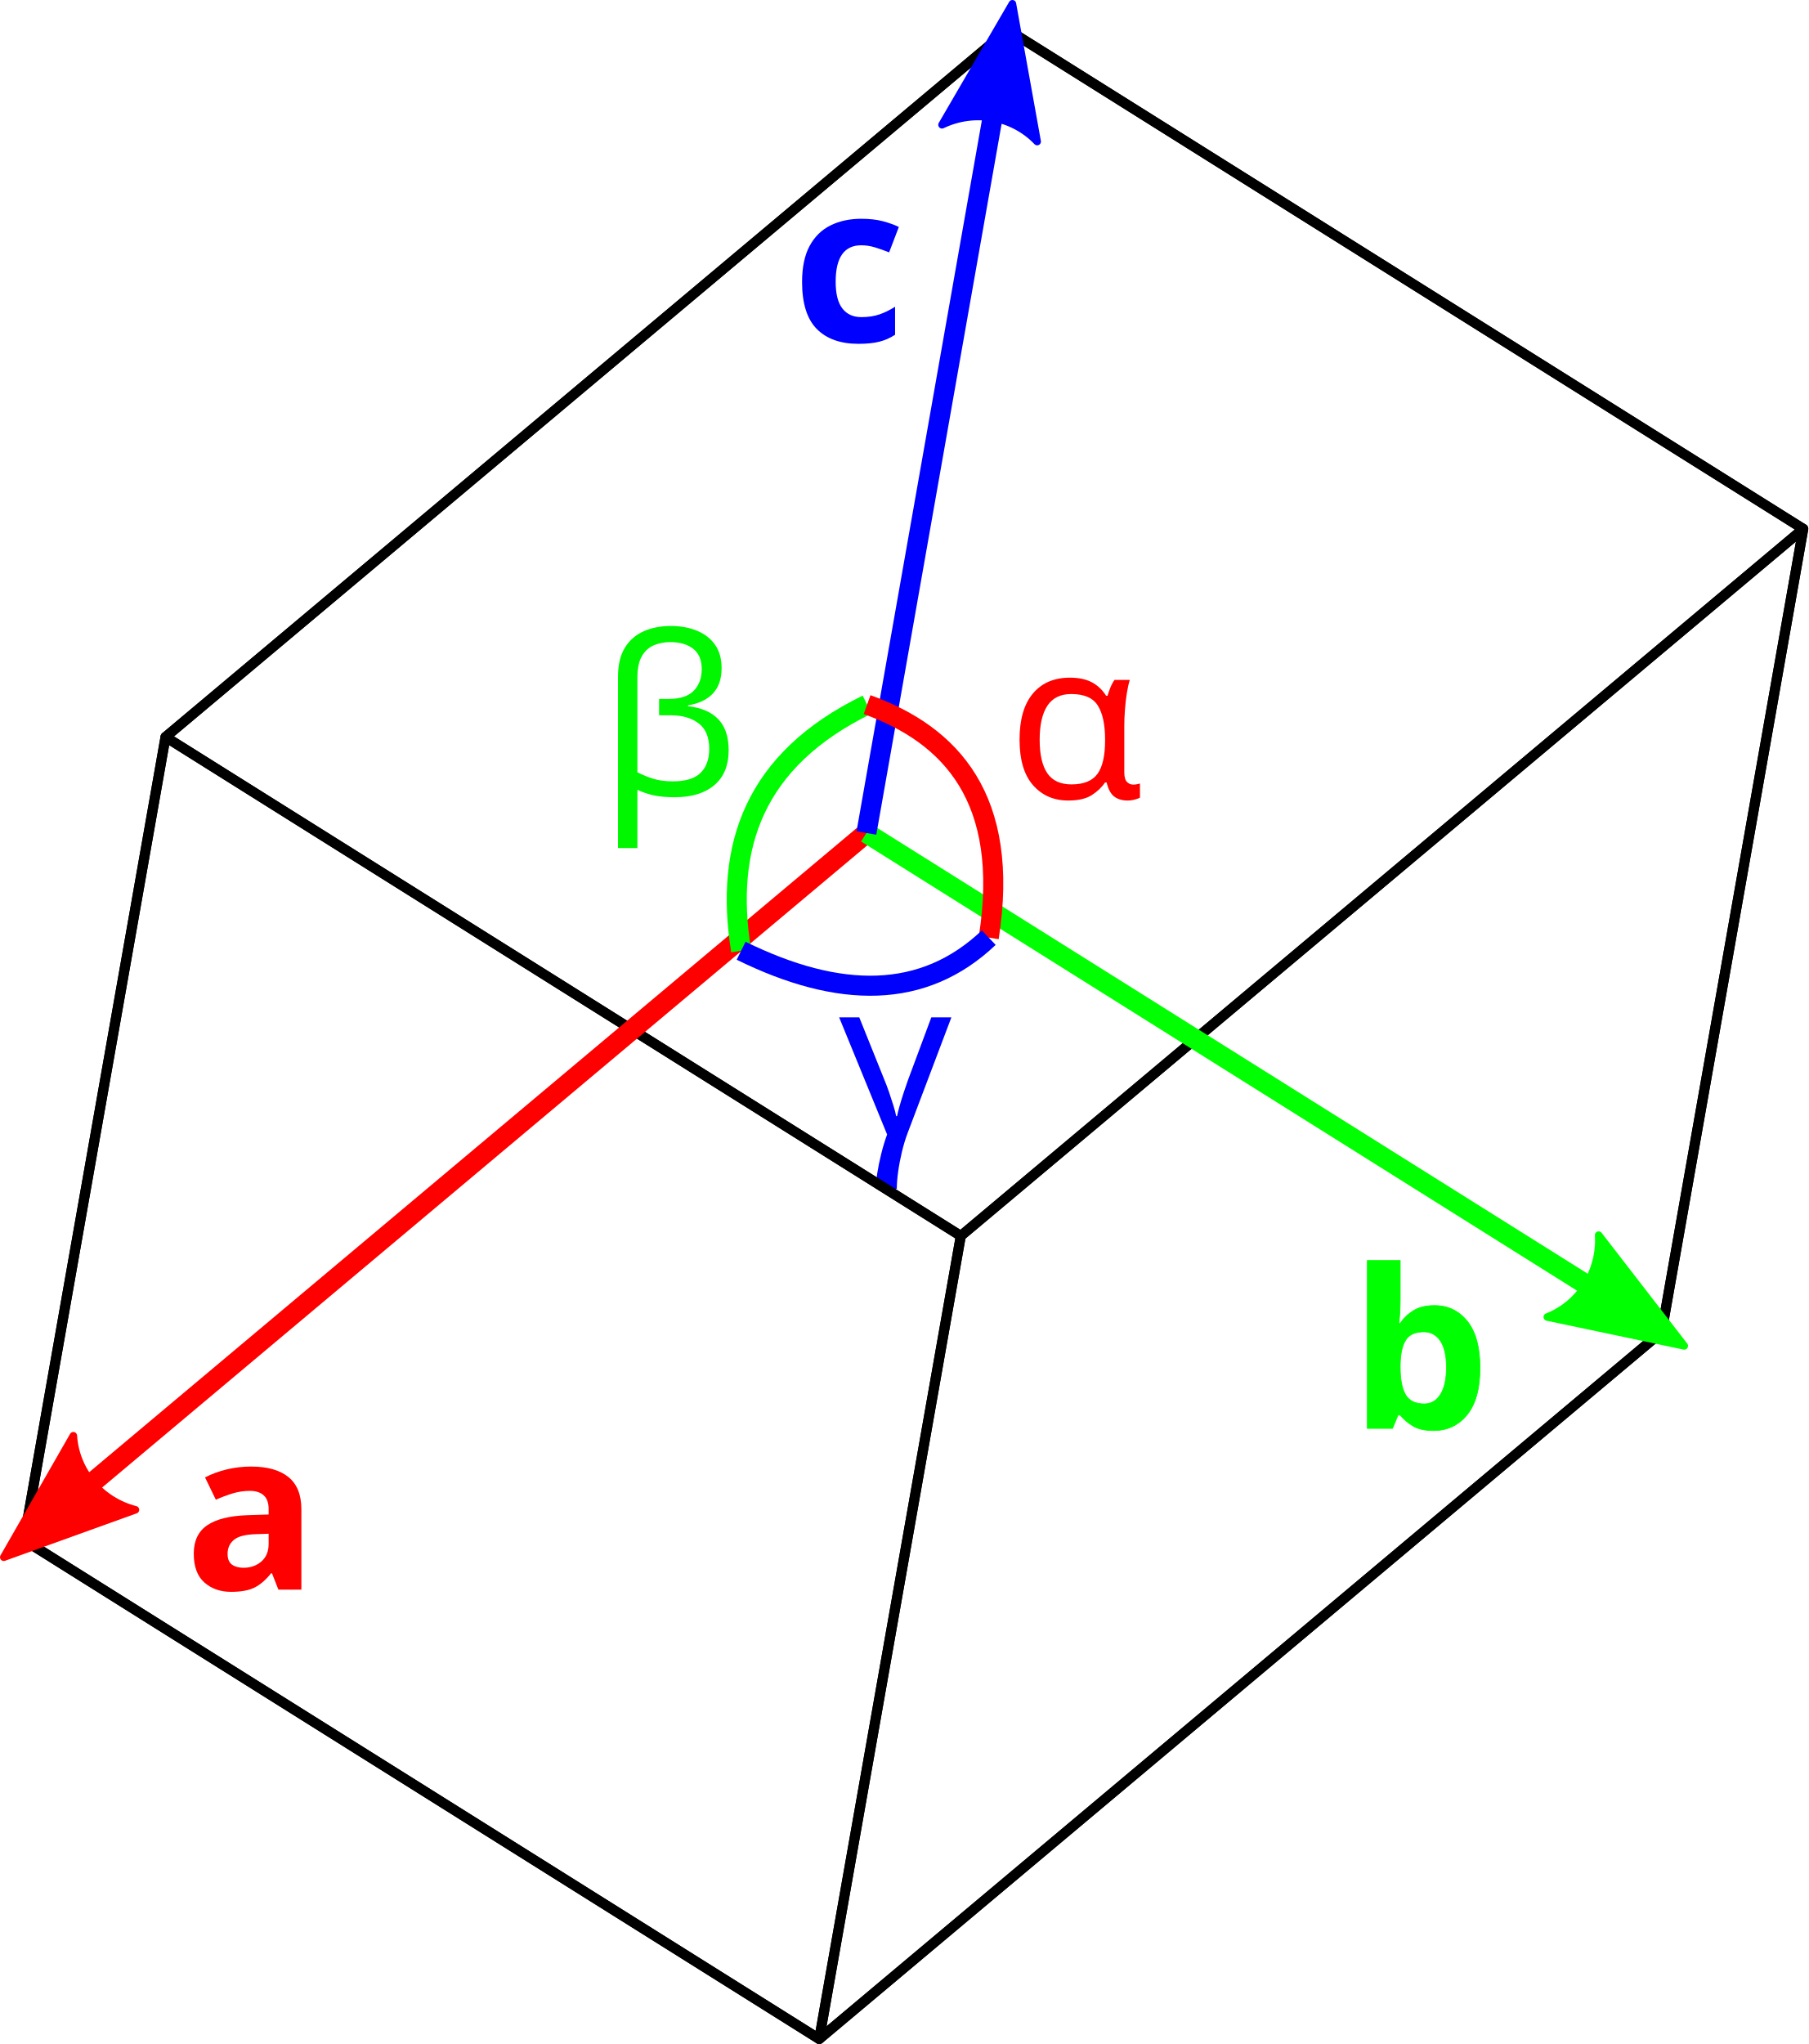
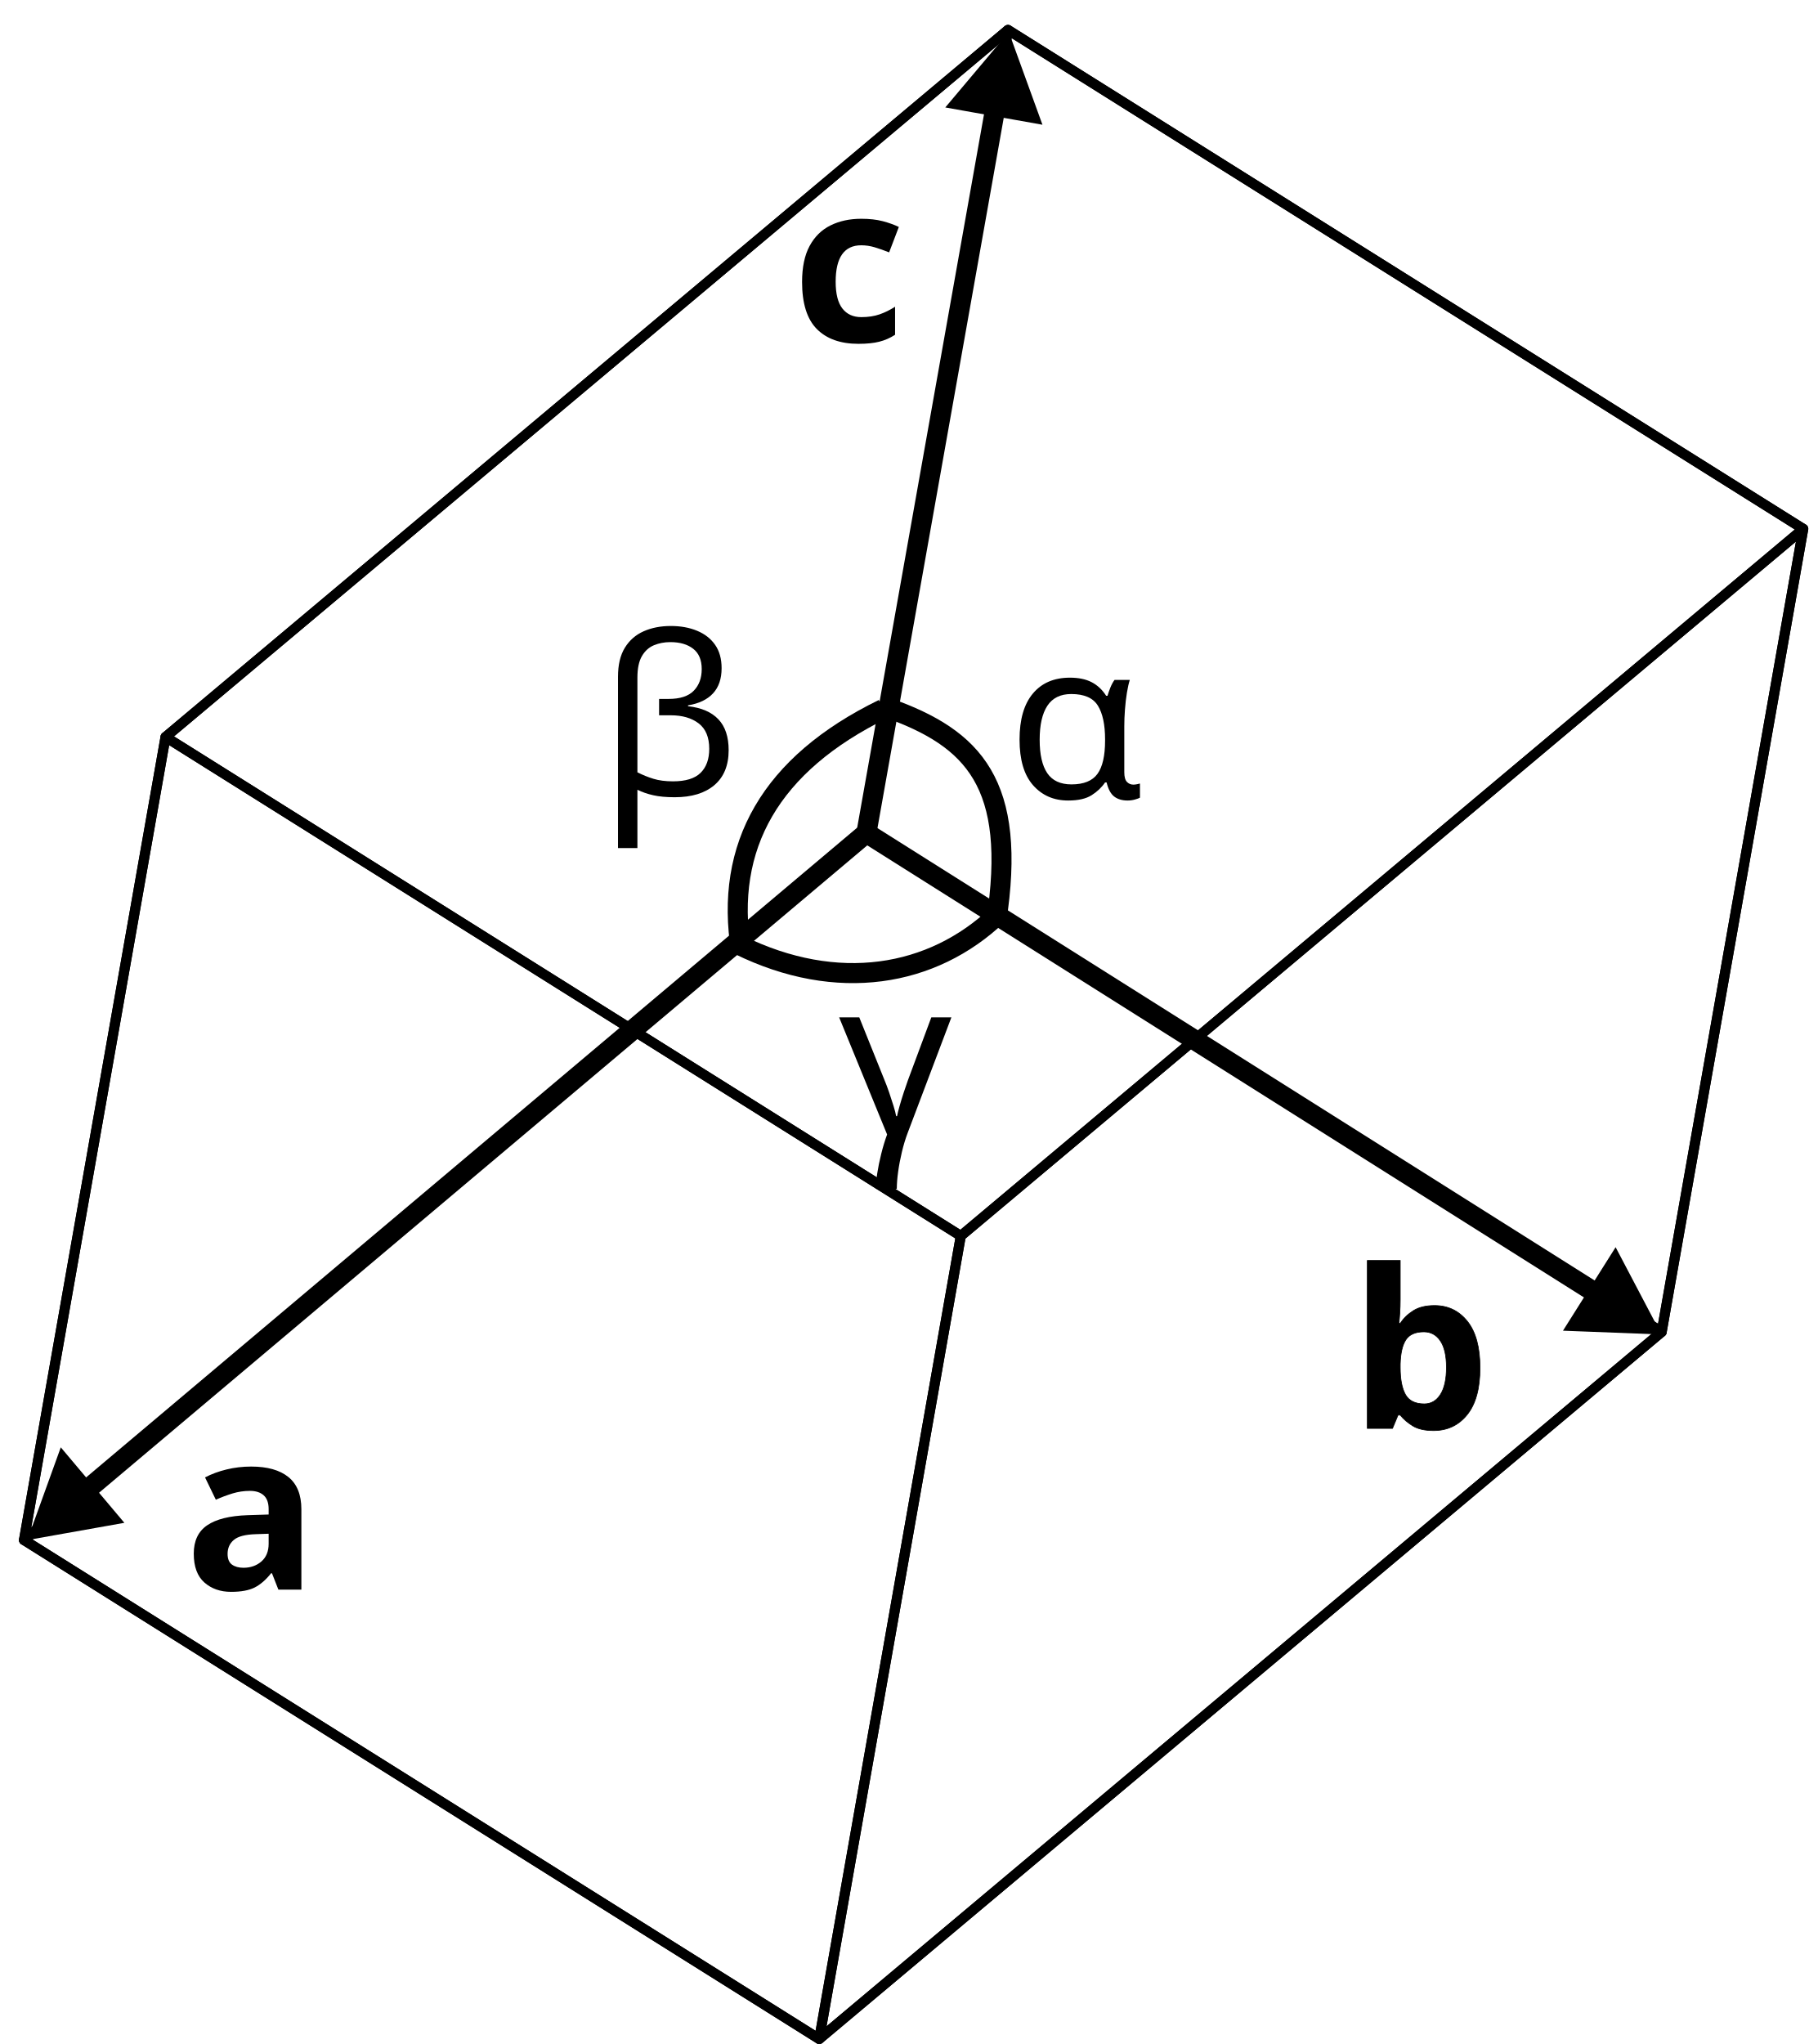
<svg xmlns="http://www.w3.org/2000/svg" width="721.81mm" height="815.751mm" viewBox="0 0 721.81 815.751" version="1.1" id="svg8">
  <defs id="defs2">
+     <marker style="overflow:visible" id="marker1682" refX="0.0" refY="0.0" orient="auto">
+       <path transform="scale(0.4)" style="fill-rule:evenodd;stroke:#000000;stroke-width:1pt;stroke-opacity:1;fill:#000000;fill-opacity:1" d="M 5.77,0.0 L -2.88,5.0 L -2.88,-5.0 L 5.77,0.0 z " id="path1680" />
+     </marker>
+     <marker style="overflow:visible" id="marker1612" refX="0.0" refY="0.0" orient="auto">
+       <path transform="scale(0.4)" style="fill-rule:evenodd;stroke:#000000;stroke-width:1pt;stroke-opacity:1;fill:#000000;fill-opacity:1" d="M 5.77,0.0 L -2.88,5.0 L -2.88,-5.0 L 5.77,0.0 z " id="path1610" />
+     </marker>
+     <marker style="overflow:visible" id="TriangleOutM" refX="0.0" refY="0.0" orient="auto">
+       <path transform="scale(0.4)" style="fill-rule:evenodd;stroke:#000000;stroke-width:1pt;stroke-opacity:1;fill:#000000;fill-opacity:1" d="M 5.77,0.0 L -2.88,5.0 L -2.88,-5.0 L 5.77,0.0 z " id="path1425" />
+     </marker>
    <marker orient="auto" refY="0" refX="0" id="marker1477" style="overflow:visible">
-       <path id="path1475" style="fill:#0000ff;fill-opacity:1;fill-rule:evenodd;stroke:#0000ff;stroke-width:0.625;stroke-linejoin:round;stroke-opacity:1" d="M 8.719,4.034 -2.207,0.016 8.719,-4.002 c -1.745,2.372 -1.735,5.617 -6e-7,8.035 z" transform="scale(-0.6)" />
-     </marker>
-     <marker style="overflow:visible" id="marker1327" refX="0" refY="0" orient="auto">
-       <path transform="scale(-0.6)" d="M 8.719,4.034 -2.207,0.016 8.719,-4.002 c -1.745,2.372 -1.735,5.617 -6e-7,8.035 z" style="fill:#00ff00;fill-opacity:1;fill-rule:evenodd;stroke:#00ff00;stroke-width:0.625;stroke-linejoin:round;stroke-opacity:1" id="path1325" />
-     </marker>
-     <marker orient="auto" refY="0" refX="0" id="Arrow2Mend" style="overflow:visible">
-       <path id="path1006" style="fill:#fd0000;fill-opacity:1;fill-rule:evenodd;stroke:#ff0000;stroke-width:0.625;stroke-linejoin:round;stroke-opacity:1" d="M 8.719,4.034 -2.207,0.016 8.719,-4.002 c -1.745,2.372 -1.735,5.617 -6e-7,8.035 z" transform="scale(-0.6)" />
+       <path id="path1475" style="fill:#000000;fill-opacity:1;fill-rule:evenodd;stroke:#000000;stroke-width:0.625;stroke-linejoin:round;stroke-opacity:1" d="M 8.719,4.034 -2.207,0.016 8.719,-4.002 c -1.745,2.372 -1.735,5.617 -6e-7,8.035 z" transform="scale(-0.6)" />
    </marker>
  </defs>
  <g id="layer1" transform="translate(-118.3099,108.2193)">
-     <text xml:space="preserve" style="font-style:normal;font-weight:normal;font-size:10.583px;line-height:1.25;font-family:sans-serif;letter-spacing:0px;word-spacing:0px;fill:#000000;fill-opacity:1;stroke:none;stroke-width:0.265" x="452.841" y="345.076" id="text1824">
-       <tspan id="tspan1822" x="452.841" y="345.076" style="font-size:88.194px;fill:#0000ff;fill-opacity:1;stroke-width:0.265">γ</tspan>
+     <text xml:space="preserve" style="font-style:normal;font-weight:normal;font-size:10.583px;line-height:1.25;font-family:sans-serif;letter-spacing:0px;word-spacing:0px;fill:#000000;fill-opacity:1;stroke:none;stroke-width:0.265;" x="452.841" y="345.076" id="text1824">
+       <tspan id="tspan1822" x="452.841" y="345.076" style="font-size:88.194px;fill:#000000;fill-opacity:1;stroke-width:0.265;">γ</tspan>
    </text>
-     <g id="g847" style="opacity:1;stroke:#000000;stroke-width:4;stroke-miterlimit:4;stroke-dasharray:none;stroke-opacity:1;fill:none">
+     <g id="g847" style="opacity:1;fill:none;stroke:#000000;stroke-width:4;stroke-miterlimit:4;stroke-dasharray:none;stroke-opacity:1">
      <path id="path851" style="opacity:1;fill:none;fill-opacity:1;fill-rule:evenodd;stroke:#000000;stroke-width:4;stroke-linejoin:round;stroke-miterlimit:4;stroke-dasharray:none;stroke-dashoffset:0;stroke-opacity:1" d="m 520.672,-96.272 -56.512,320.494 317.448,199.135 56.512,-320.494 z" points="464.16,224.222 781.608,423.356 838.12,102.862 520.672,-96.272 " />
      <path id="path849" style="fill:none;fill-opacity:1;fill-rule:evenodd;stroke:#000000;stroke-width:4;stroke-linejoin:round;stroke-miterlimit:4;stroke-dasharray:none;stroke-opacity:1" d="M 520.672,-96.272 184.388,185.903 501.836,385.038 838.12,102.862 Z" points="184.388,185.903 501.836,385.038 838.12,102.862 520.672,-96.272 " />
-       <path id="path859" style="fill:none;fill-opacity:1;fill-rule:evenodd;stroke:#000000;stroke-width:4;stroke-linejoin:round;stroke-miterlimit:4;stroke-dasharray:none;stroke-opacity:1" d="M 838.12,102.862 781.608,423.356 445.324,705.532 501.836,385.038 Z" points="781.608,423.356 445.324,705.532 501.836,385.038 838.12,102.862 " />
+       <path id="path859" style="fill:none;fill-opacity:1;fill-rule:evenodd;stroke:#000000;stroke-width:4;stroke-linejoin:round;stroke-miterlimit:4;stroke-dasharray:none;stroke-opacity:1" d="m 838.12,102.862 -56.512,320.494 -336.284,282.176 56.512,-320.494 z" points="781.608,423.356 445.324,705.532 501.836,385.038 838.12,102.862 " />
      <path id="path857" style="fill:none;fill-opacity:1;fill-rule:evenodd;stroke:#000000;stroke-width:4;stroke-linejoin:round;stroke-miterlimit:4;stroke-dasharray:none;stroke-opacity:1" d="M 184.388,185.903 127.877,506.397 445.324,705.532 501.836,385.038 Z" points="127.877,506.397 445.324,705.532 501.836,385.038 184.388,185.903 " />
      <path id="path855" style="fill:none;fill-opacity:0;fill-rule:evenodd;stroke:#000000;stroke-width:4;stroke-linejoin:round;stroke-miterlimit:4;stroke-dasharray:none;stroke-opacity:1" d="M 464.16,224.222 127.877,506.397 445.324,705.532 781.608,423.356 Z" points="127.877,506.397 445.324,705.532 781.608,423.356 464.16,224.222 " />
      <path id="path853" style="fill:none;fill-opacity:0;fill-rule:evenodd;stroke:#000000;stroke-width:4;stroke-linejoin:round;stroke-miterlimit:4;stroke-dasharray:none;stroke-dashoffset:0;stroke-opacity:1" d="M 520.672,-96.272 464.16,224.222 127.877,506.397 184.388,185.903 Z" points="464.16,224.222 127.877,506.397 184.388,185.903 520.672,-96.272 " />
    </g>
-     <path style="fill:#fd0000;fill-opacity:1;stroke:#ff0000;stroke-width:8;stroke-linecap:butt;stroke-linejoin:miter;stroke-miterlimit:4;stroke-dasharray:none;stroke-opacity:1;marker-end:url(#Arrow2Mend)" d="M 464.16,224.222 127.877,506.397" id="path977" />
-     <path style="fill:#00ff00;fill-opacity:1;stroke:#00ff00;stroke-width:8;stroke-linecap:butt;stroke-linejoin:miter;stroke-miterlimit:4;stroke-dasharray:none;stroke-opacity:1;marker-end:url(#marker1327)" d="M 464.16,224.222 781.608,423.356" id="path1317" />
-     <path style="fill:#0000ff;fill-opacity:1;stroke:#0000ff;stroke-width:8;stroke-linecap:butt;stroke-linejoin:miter;stroke-miterlimit:4;stroke-dasharray:none;stroke-opacity:1;marker-end:url(#marker1477)" d="m 464.16,224.222 56.512,-320.494" id="path1467" />
-     <text xml:space="preserve" style="font-style:normal;font-weight:normal;font-size:70.556px;line-height:1.25;font-family:sans-serif;letter-spacing:0px;word-spacing:0px;fill:#000000;fill-opacity:1;stroke:none;stroke-width:0.265" x="191.955" y="526.206" id="text1773">
-       <tspan id="tspan1771" x="191.955" y="526.206" style="font-style:normal;font-variant:normal;font-weight:bold;font-stretch:normal;font-size:88.194px;line-height:0;font-family:sans-serif;-inkscape-font-specification:'sans-serif Bold';fill:#ff0000;fill-opacity:1;stroke-width:0.265">a</tspan>
-       <tspan x="191.955" y="614.401" style="font-size:70.556px;line-height:0;stroke-width:0.265" id="tspan1775" />
+     <path style="fill:#000000;fill-opacity:1;stroke:#000000;stroke-width:8;stroke-linecap:butt;stroke-linejoin:miter;stroke-miterlimit:4;stroke-dasharray:none;stroke-opacity:1;marker-end:url(#TriangleOutM)" d="M 464.16,224.222 146.585,491.781" id="path977" />
+     <path style="fill:#000000;fill-opacity:1;stroke:#000000;stroke-width:8;stroke-linecap:butt;stroke-linejoin:miter;stroke-miterlimit:4;stroke-dasharray:none;stroke-opacity:1;marker-end:url(#marker1612)" d="M 464.16,224.222 762.314,412.248" id="path1317" />
+     <path style="fill:#000000;fill-opacity:1;stroke:#000000;stroke-width:8;stroke-linecap:butt;stroke-linejoin:miter;stroke-miterlimit:4;stroke-dasharray:none;stroke-opacity:1;marker-end:url(#marker1682)" d="M 464.16,224.222 517.022,-73.062" id="path1467" />
+     <text xml:space="preserve" style="font-style:normal;font-weight:normal;font-size:70.556px;line-height:1.25;font-family:sans-serif;letter-spacing:0px;word-spacing:0px;fill:#000000;fill-opacity:1;stroke:none;stroke-width:0.265;" x="191.955" y="526.206" id="text1773">
+       <tspan id="tspan1771" x="191.955" y="526.206" style="font-style:normal;font-variant:normal;font-weight:bold;font-stretch:normal;font-size:88.194px;line-height:0;font-family:sans-serif;-inkscape-font-specification:'sans-serif Bold';fill:#000000;fill-opacity:1;stroke-width:0.265;">a</tspan>
+       <tspan x="191.955" y="614.401" id="tspan1775" />
    </text>
-     <text xml:space="preserve" style="font-style:normal;font-weight:normal;font-size:10.583px;line-height:1.25;font-family:sans-serif;letter-spacing:0px;word-spacing:0px;fill:#000000;fill-opacity:1;stroke:#00ff00;stroke-width:0.265;stroke-opacity:1" x="657.231" y="461.846" id="text1779">
-       <tspan id="tspan1777" x="657.231" y="461.846" style="font-style:normal;font-variant:normal;font-weight:bold;font-stretch:normal;font-size:88.194px;font-family:sans-serif;-inkscape-font-specification:'sans-serif Bold';fill:#00ff00;fill-opacity:1;stroke:#00ff00;stroke-width:0.265;stroke-opacity:1">b</tspan>
+     <text xml:space="preserve" style="font-style:normal;font-weight:normal;font-size:10.583px;line-height:1.25;font-family:sans-serif;letter-spacing:0px;word-spacing:0px;fill:#000000;fill-opacity:1;stroke:#000000;stroke-width:0.265;stroke-opacity:1;" x="657.231" y="461.846" id="text1779">
+       <tspan id="tspan1777" x="657.231" y="461.846" style="font-style:normal;font-variant:normal;font-weight:bold;font-stretch:normal;font-size:88.194px;font-family:sans-serif;-inkscape-font-specification:'sans-serif Bold';fill:#000000;fill-opacity:1;stroke:#000000;stroke-width:0.265;stroke-opacity:1;">b</tspan>
    </text>
-     <text xml:space="preserve" style="font-style:normal;font-weight:normal;font-size:10.583px;line-height:1.25;font-family:sans-serif;letter-spacing:0px;word-spacing:0px;fill:#000000;fill-opacity:1;stroke:none;stroke-width:0.265" x="434.508" y="28.126" id="text1783">
-       <tspan id="tspan1781" x="434.508" y="28.126" style="font-style:normal;font-variant:normal;font-weight:bold;font-stretch:normal;font-size:88.194px;font-family:sans-serif;-inkscape-font-specification:'sans-serif Bold';fill:#0000ff;fill-opacity:1;stroke-width:0.265">c</tspan>
+     <text xml:space="preserve" style="font-style:normal;font-weight:normal;font-size:10.583px;line-height:1.25;font-family:sans-serif;letter-spacing:0px;word-spacing:0px;fill:#000000;fill-opacity:1;stroke:none;stroke-width:0.265;" x="434.508" y="28.126" id="text1783">
+       <tspan id="tspan1781" x="434.508" y="28.126" style="font-style:normal;font-variant:normal;font-weight:bold;font-stretch:normal;font-size:88.194px;font-family:sans-serif;-inkscape-font-specification:'sans-serif Bold';fill:#000000;fill-opacity:1;stroke-width:0.265;">c</tspan>
    </text>
-     <path style="fill:none;fill-opacity:1;stroke:#00fc00;stroke-width:8;stroke-linecap:butt;stroke-linejoin:miter;stroke-miterlimit:4;stroke-dasharray:none;stroke-opacity:1" d="m 464.424,172.994 c -44.958,21.941 -57.048,56.47 -50.28,98.222" id="path1808" />
-     <path style="fill:none;stroke:#ff0000;stroke-width:8;stroke-linecap:butt;stroke-linejoin:miter;stroke-miterlimit:4;stroke-dasharray:none;stroke-opacity:1" d="m 464.424,172.994 c 33.361,12.019 57.261,37.408 48.574,92.99" id="path1810" />
-     <path style="fill:none;stroke:#0000fd;stroke-width:8;stroke-linecap:butt;stroke-linejoin:miter;stroke-miterlimit:4;stroke-dasharray:none;stroke-opacity:1" d="m 414.144,271.216 c 39.266,19.306 72.812,19.542 98.854,-5.231" id="path1812" />
-     <text xml:space="preserve" style="font-style:normal;font-weight:normal;font-size:10.583px;line-height:1.25;font-family:sans-serif;letter-spacing:0px;word-spacing:0px;fill:#000000;fill-opacity:1;stroke:none;stroke-width:0.265" x="520.44" y="210.387" id="text1816">
-       <tspan id="tspan1814" x="520.44" y="210.387" style="font-size:88.194px;fill:#ff0000;fill-opacity:1;stroke-width:0.265">α</tspan>
+     <path style="fill:none;fill-opacity:1;stroke:#000000;stroke-width:8;stroke-linecap:butt;stroke-linejoin:miter;stroke-miterlimit:4;stroke-dasharray:none;stroke-opacity:1" d="m 470.855,174.748 c -44.958,21.941 -63.479,54.716 -56.711,96.468" id="path1808" />
+     <path style="fill:none;stroke:#000000;stroke-width:8;stroke-linecap:butt;stroke-linejoin:miter;stroke-miterlimit:4;stroke-dasharray:none;stroke-opacity:1" d="m 473.194,174.456 c 33.361,12.019 51.415,29.807 42.728,85.39" id="path1810" />
+     <path style="fill:none;stroke:#000000;stroke-width:8;stroke-linecap:butt;stroke-linejoin:miter;stroke-miterlimit:4;stroke-dasharray:none;stroke-opacity:1" d="m 413.267,268.877 c 39.266,19.306 77.196,12.818 103.239,-11.955" id="path1812" />
+     <text xml:space="preserve" style="font-style:normal;font-weight:normal;font-size:10.583px;line-height:1.25;font-family:sans-serif;letter-spacing:0px;word-spacing:0px;fill:#000000;fill-opacity:1;stroke:none;stroke-width:0.265;stroke-opacity:1;" x="520.44" y="210.387" id="text1816">
+       <tspan id="tspan1814" x="520.44" y="210.387" style="font-size:88.194px;fill:#000000;fill-opacity:1;stroke-width:0.265;stroke:none;stroke-opacity:1;">α</tspan>
    </text>
-     <text xml:space="preserve" style="font-style:normal;font-weight:normal;font-size:10.583px;line-height:1.25;font-family:sans-serif;letter-spacing:0px;word-spacing:0px;fill:#00f700;fill-opacity:1;stroke:none;stroke-width:0.265;stroke-opacity:1" x="357.497" y="209.076" id="text1820">
-       <tspan id="tspan1818" x="357.497" y="209.076" style="font-size:88.194px;fill:#00f700;fill-opacity:1;stroke:none;stroke-width:0.265;stroke-opacity:1">β</tspan>
+     <text xml:space="preserve" style="font-style:normal;font-weight:normal;font-size:10.583px;line-height:1.25;font-family:sans-serif;letter-spacing:0px;word-spacing:0px;fill:#000000;fill-opacity:1;stroke:none;stroke-width:0.265;stroke-opacity:1;" x="357.497" y="209.076" id="text1820">
+       <tspan id="tspan1818" x="357.497" y="209.076" style="font-size:88.194px;fill:#000000;fill-opacity:1;stroke:none;stroke-width:0.265;stroke-opacity:1;">β</tspan>
    </text>
  </g>
</svg>
